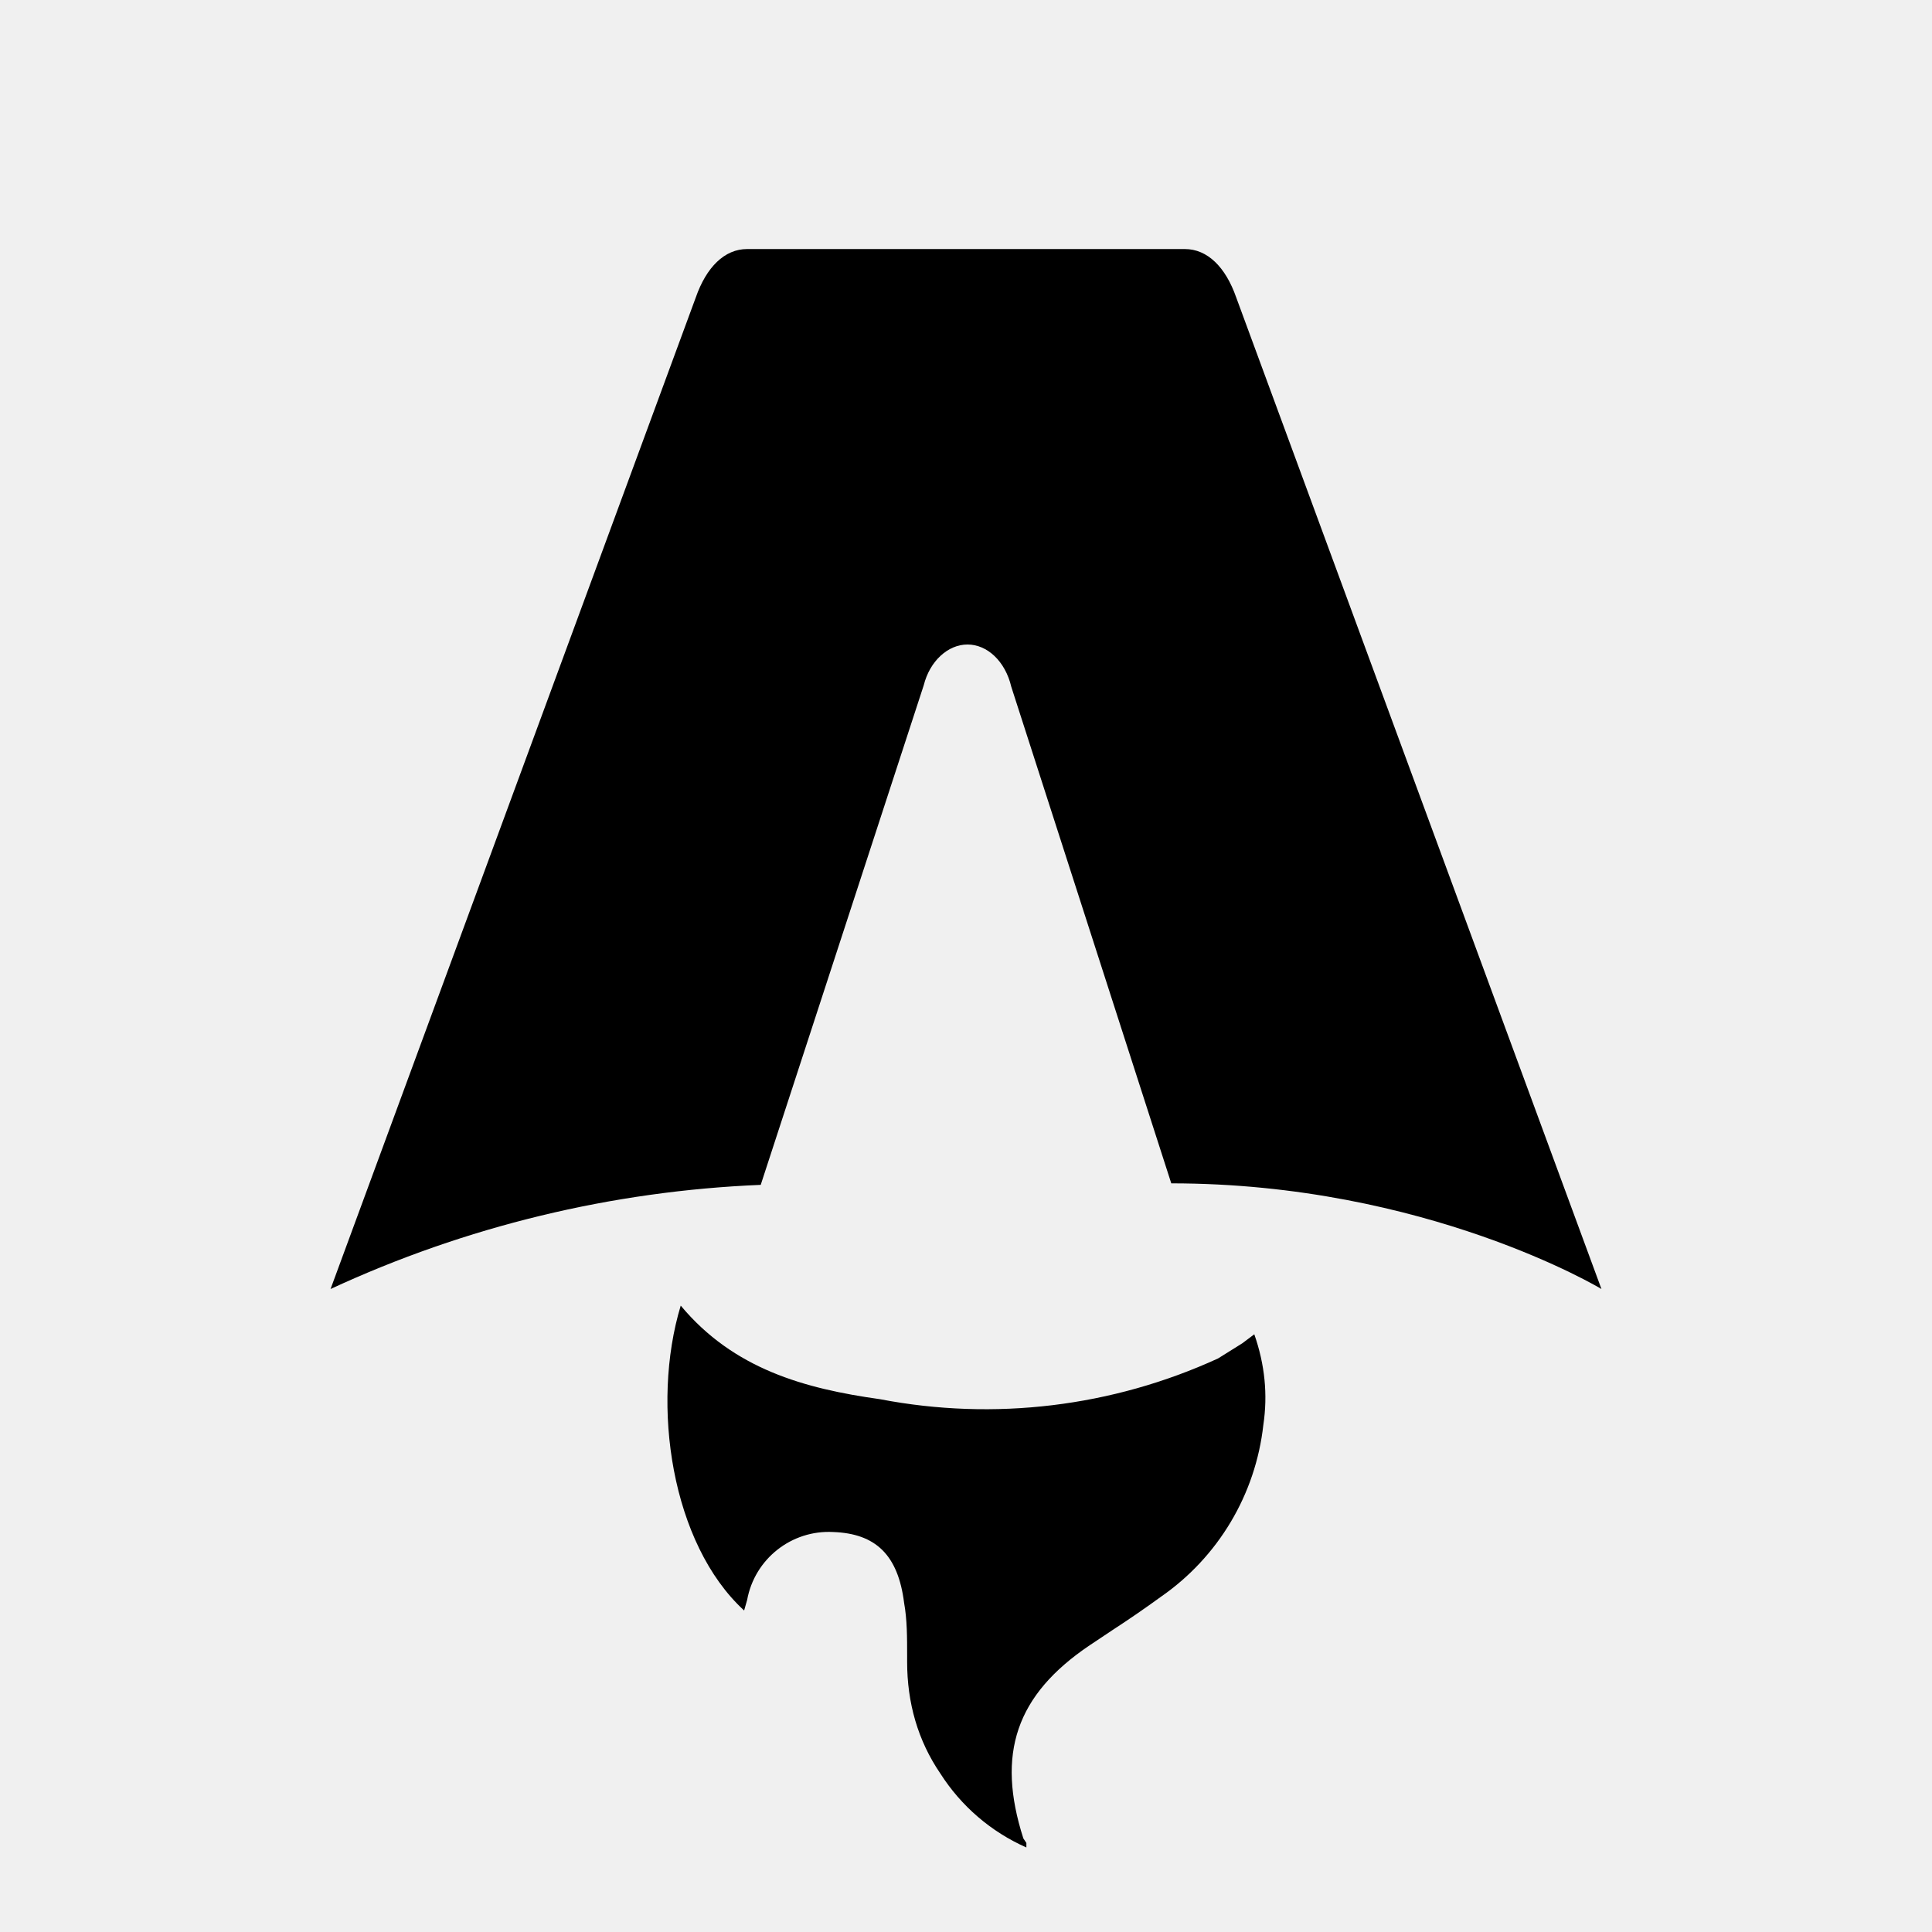
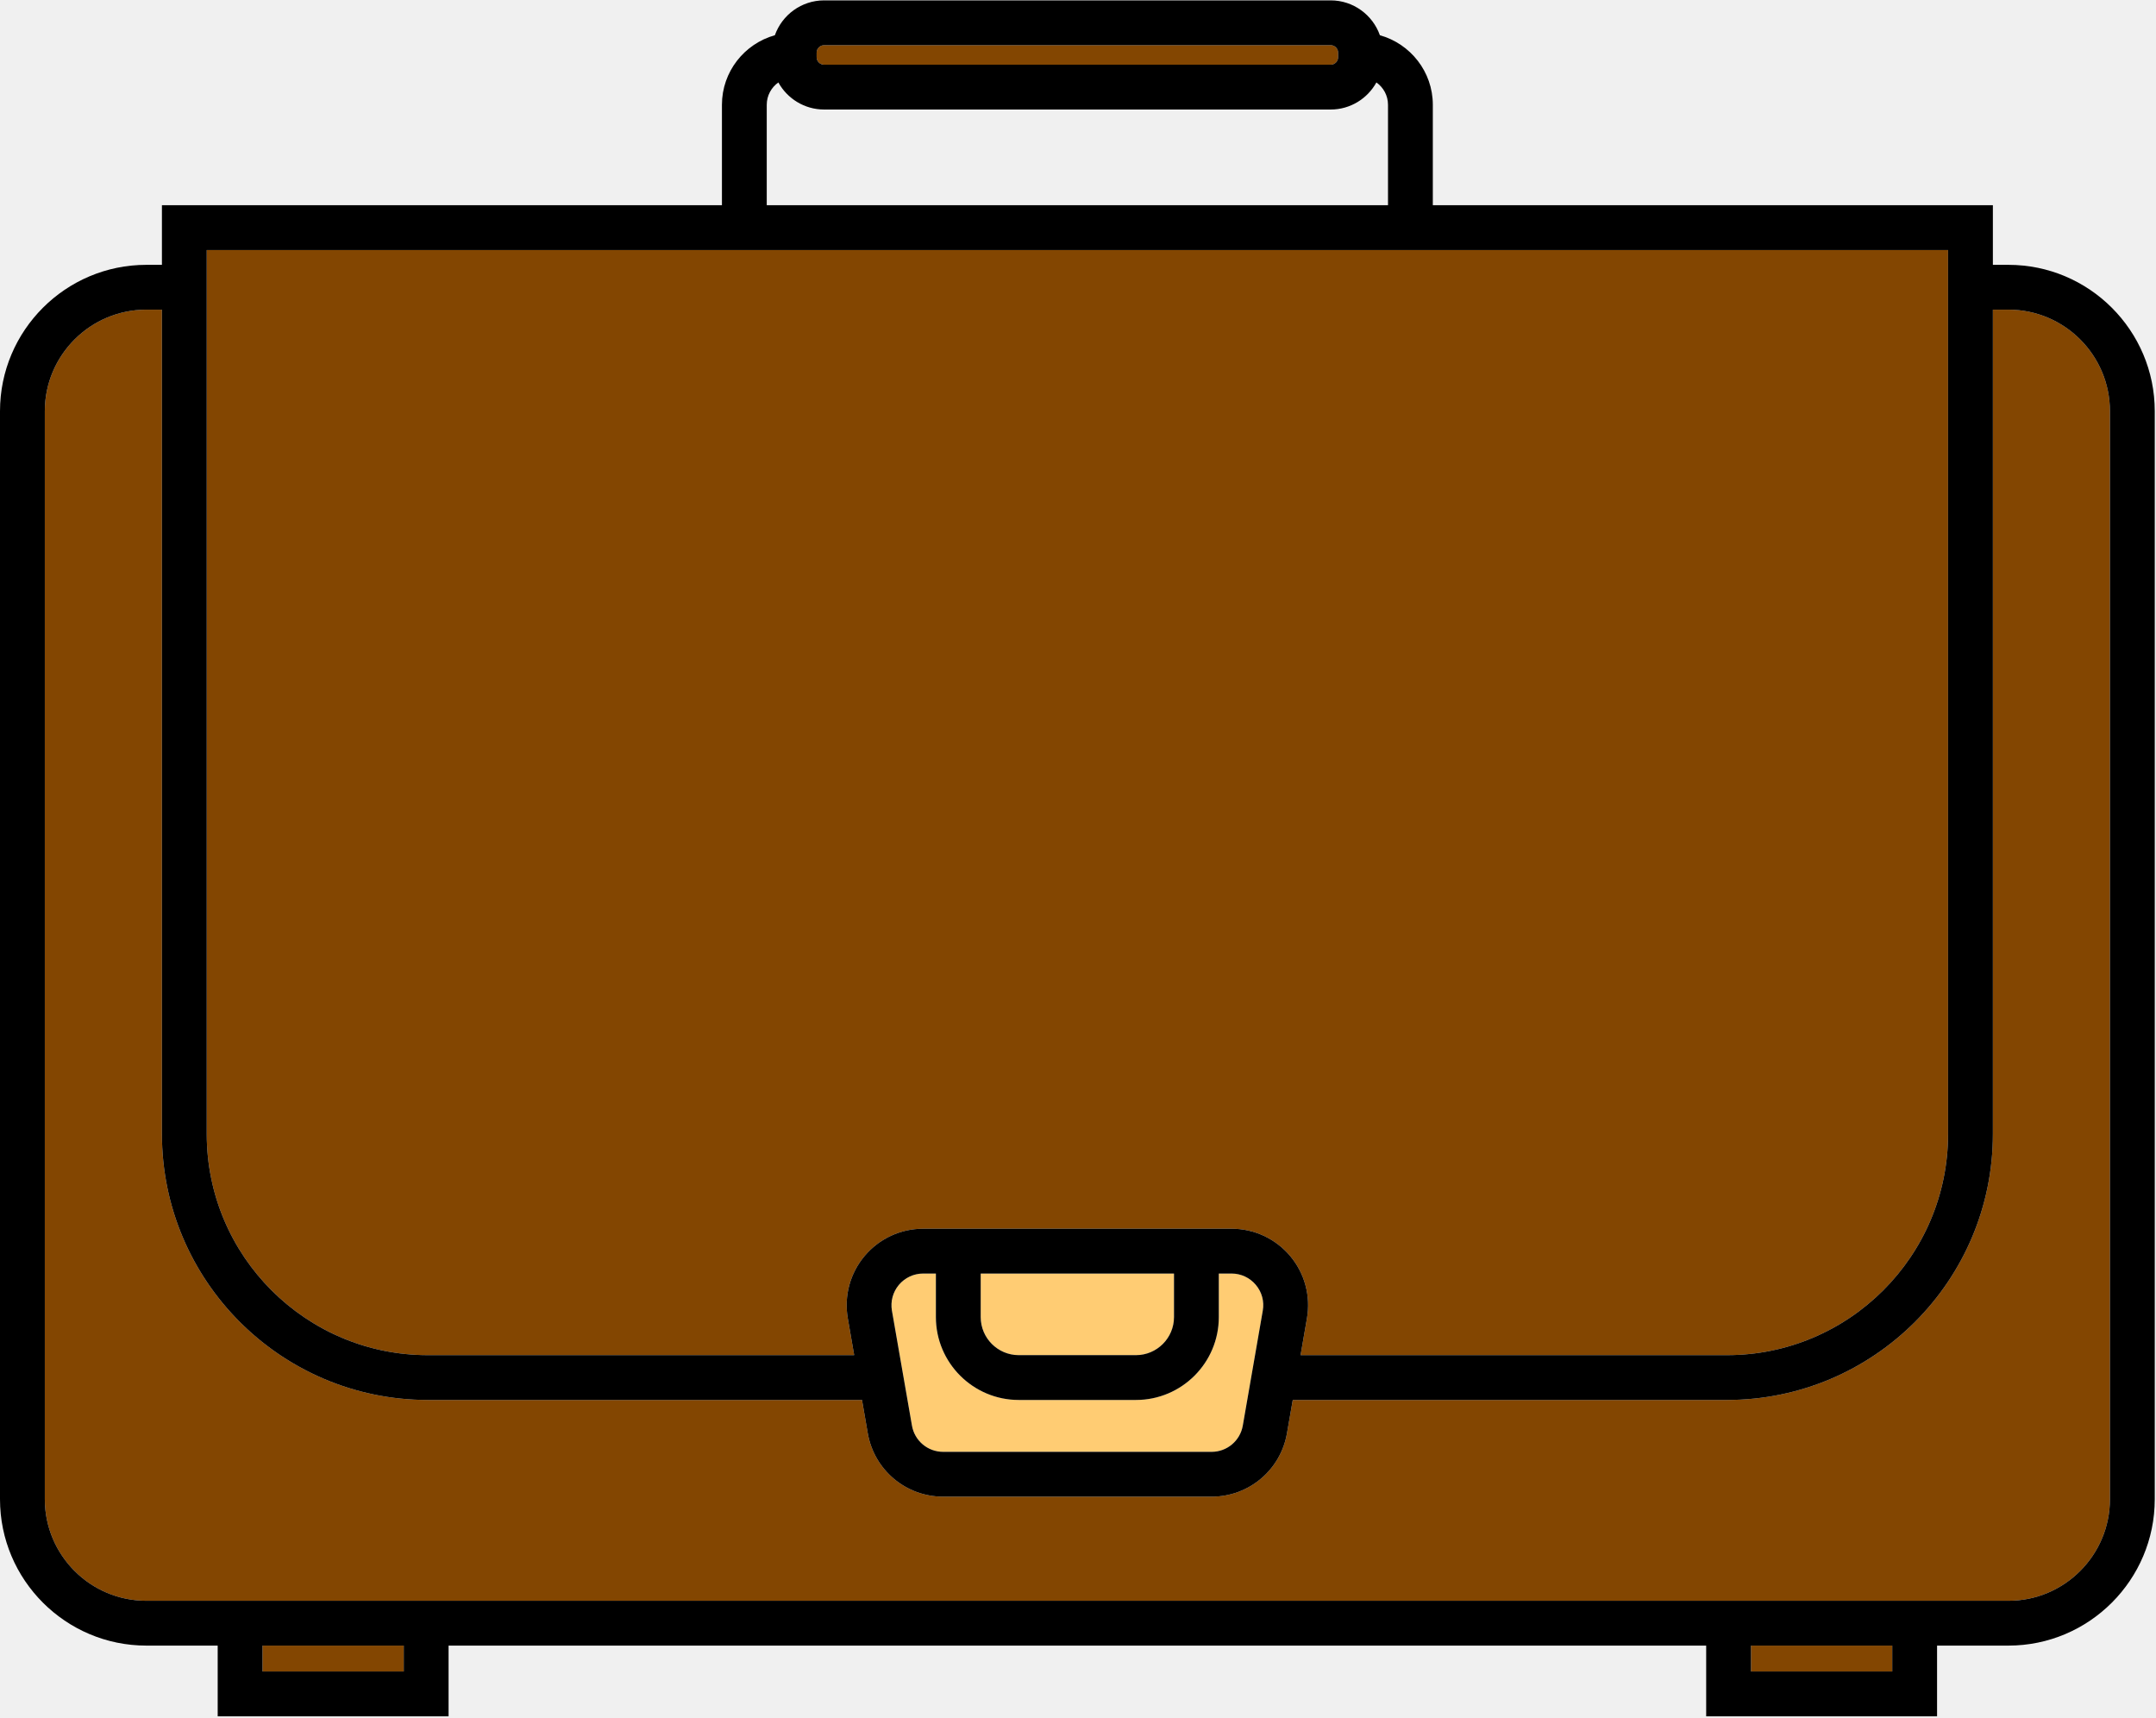
- <svg xmlns="http://www.w3.org/2000/svg" fill="none" viewBox="0 0 128 128">
-   <path d="M50.4 78.5a75.1 75.1 0 0 0-28.5 6.9l24.2-65.7c.7-2 1.9-3.2 3.4-3.2h29c1.5 0 2.7 1.2 3.4 3.2l24.2 65.7s-11.6-7-28.5-7L67 45.5c-.4-1.7-1.6-2.8-2.9-2.8-1.3 0-2.5 1.1-2.9 2.7L50.4 78.5Zm-1.1 28.2Zm-4.2-20.2c-2 6.6-.6 15.8 4.2 20.2a17.5 17.5 0 0 1 .2-.7 5.5 5.5 0 0 1 5.7-4.5c2.8.1 4.3 1.5 4.7 4.7.2 1.1.2 2.3.2 3.5v.4c0 2.7.7 5.2 2.2 7.4a13 13 0 0 0 5.7 4.9v-.3l-.2-.3c-1.8-5.6-.5-9.5 4.4-12.8l1.5-1a73 73 0 0 0 3.2-2.2 16 16 0 0 0 6.8-11.4c.3-2 .1-4-.6-6l-.8.6-1.6 1a37 37 0 0 1-22.4 2.7c-5-.7-9.7-2-13.2-6.2Z" />
-   <style>
-         path { fill: #000; }
-         @media (prefers-color-scheme: dark) {
-             path { fill: #FFF; }
-         }
-     </style>
+ <svg xmlns="http://www.w3.org/2000/svg" width="433" height="345" viewBox="0 0 433 345" fill="none">
+   <path d="M268.74 10.575V11.495C268.74 12.325 268.07 12.995 267.24 12.995H165.52C164.69 12.995 164.01 12.325 164.01 11.495V10.575C164.01 9.745 164.69 9.075 165.52 9.075H267.24C268.07 9.075 268.74 9.745 268.74 10.575Z" fill="#834601" />
+   <path d="M235.78 255.755V264.505C235.78 268.715 232.35 272.145 228.14 272.145H204.6C200.39 272.145 196.96 268.715 196.96 264.505V255.755H235.78Z" fill="#FFCC73" />
+   <path d="M252.21 258.025C253.43 259.465 253.94 261.355 253.61 263.215L249.6 286.285C249.07 289.345 246.43 291.565 243.33 291.565H189.42C186.32 291.565 183.68 289.345 183.15 286.285L179.13 263.215C178.81 261.355 179.32 259.465 180.53 258.025C181.75 256.585 183.52 255.755 185.41 255.755H187.96V264.505C187.96 273.685 195.43 281.145 204.6 281.145H228.14C237.32 281.145 244.78 273.685 244.78 264.505V255.755H247.34C249.23 255.755 251 256.585 252.21 258.025Z" fill="#FFCC73" />
+   <path d="M380.03 330.475H351.66V335.675H380.03V330.475Z" fill="#834601" />
+   <path d="M81.09 330.475H52.72V335.675H81.09V330.475Z" fill="#834601" />
+   <path d="M423.75 82.575V301.075C423.75 312.325 414.6 321.475 403.36 321.475H29.4C18.15 321.475 9 312.325 9 301.075V82.575C9 71.325 18.15 62.185 29.4 62.185H32.52V227.745C32.52 257.195 56.47 281.145 85.92 281.145H173.12L174.28 287.825C175.56 295.205 181.93 300.565 189.42 300.565H243.33C250.82 300.565 257.19 295.205 258.47 287.825L259.63 281.145H346.84C376.28 281.145 400.24 257.195 400.24 227.745V62.185H403.36C414.6 62.185 423.75 71.325 423.75 82.575Z" fill="#834601" />
+   <path d="M391.24 50.215V227.745C391.24 252.235 371.32 272.145 346.84 272.145H261.2L262.48 264.755C263.26 260.275 262.03 255.705 259.1 252.225C256.18 248.755 251.89 246.755 247.34 246.755H185.41C180.86 246.755 176.57 248.755 173.65 252.225C170.72 255.705 169.49 260.275 170.27 264.755L171.55 272.145H85.92C61.43 272.145 41.52 252.235 41.52 227.745V50.215H391.24Z" fill="#834601" />
+   <path d="M432.75 82.575V301.075C432.75 317.285 419.56 330.475 403.36 330.475H389.03V344.675H342.66V330.475H90.09V344.675H43.72V330.475H29.4C13.19 330.475 0 317.285 0 301.075V82.575C0 66.365 13.19 53.185 29.4 53.185H32.52V41.215H144.99V21.045C144.99 14.395 149.5 8.785 155.62 7.075C157.07 3.005 160.95 0.075 165.52 0.075H267.24C271.8 0.075 275.69 3.005 277.13 7.075C283.25 8.785 287.76 14.395 287.76 21.045V41.215H400.24V53.185H403.36C419.56 53.185 432.75 66.365 432.75 82.575ZM423.75 301.075V82.575C423.75 71.325 414.6 62.185 403.36 62.185H400.24V227.745C400.24 257.195 376.28 281.145 346.84 281.145H259.63L258.47 287.825C257.19 295.205 250.82 300.565 243.33 300.565H189.42C181.93 300.565 175.56 295.205 174.28 287.825L173.12 281.145H85.92C56.47 281.145 32.52 257.195 32.52 227.745V62.185H29.4C18.15 62.185 9 71.325 9 82.575V301.075C9 312.325 18.15 321.475 29.4 321.475H403.36C414.6 321.475 423.75 312.325 423.75 301.075ZM391.24 227.745V50.215H41.52V227.745C41.52 252.235 61.43 272.145 85.92 272.145H171.55L170.27 264.755C169.49 260.275 170.72 255.705 173.65 252.225C176.57 248.755 180.86 246.755 185.41 246.755H247.34C251.89 246.755 256.18 248.755 259.1 252.225C262.03 255.705 263.26 260.275 262.48 264.755L261.2 272.145H346.84C371.32 272.145 391.24 252.235 391.24 227.745ZM380.03 335.675V330.475H351.66V335.675H380.03ZM278.76 41.215V21.045C278.76 19.195 277.84 17.555 276.43 16.555C274.64 19.795 271.19 21.995 267.24 21.995H165.52C161.56 21.995 158.11 19.795 156.32 16.555C154.91 17.555 153.99 19.195 153.99 21.045V41.215H278.76ZM268.74 11.495V10.575C268.74 9.745 268.07 9.075 267.24 9.075H165.52C164.69 9.075 164.01 9.745 164.01 10.575V11.495C164.01 12.325 164.69 12.995 165.52 12.995H267.24C268.07 12.995 268.74 12.325 268.74 11.495ZM253.61 263.215C253.94 261.355 253.43 259.465 252.21 258.025C251 256.585 249.23 255.755 247.34 255.755H244.78V264.505C244.78 273.685 237.32 281.145 228.14 281.145H204.6C195.43 281.145 187.96 273.685 187.96 264.505V255.755H185.41C183.52 255.755 181.75 256.585 180.53 258.025C179.32 259.465 178.81 261.355 179.13 263.215L183.15 286.285C183.68 289.345 186.32 291.565 189.42 291.565H243.33C246.43 291.565 249.07 289.345 249.6 286.285L253.61 263.215ZM235.78 264.505V255.755H196.96V264.505C196.96 268.715 200.39 272.145 204.6 272.145H228.14C232.35 272.145 235.78 268.715 235.78 264.505ZM81.09 335.675V330.475H52.72V335.675H81.09Z" fill="black" />
</svg>
